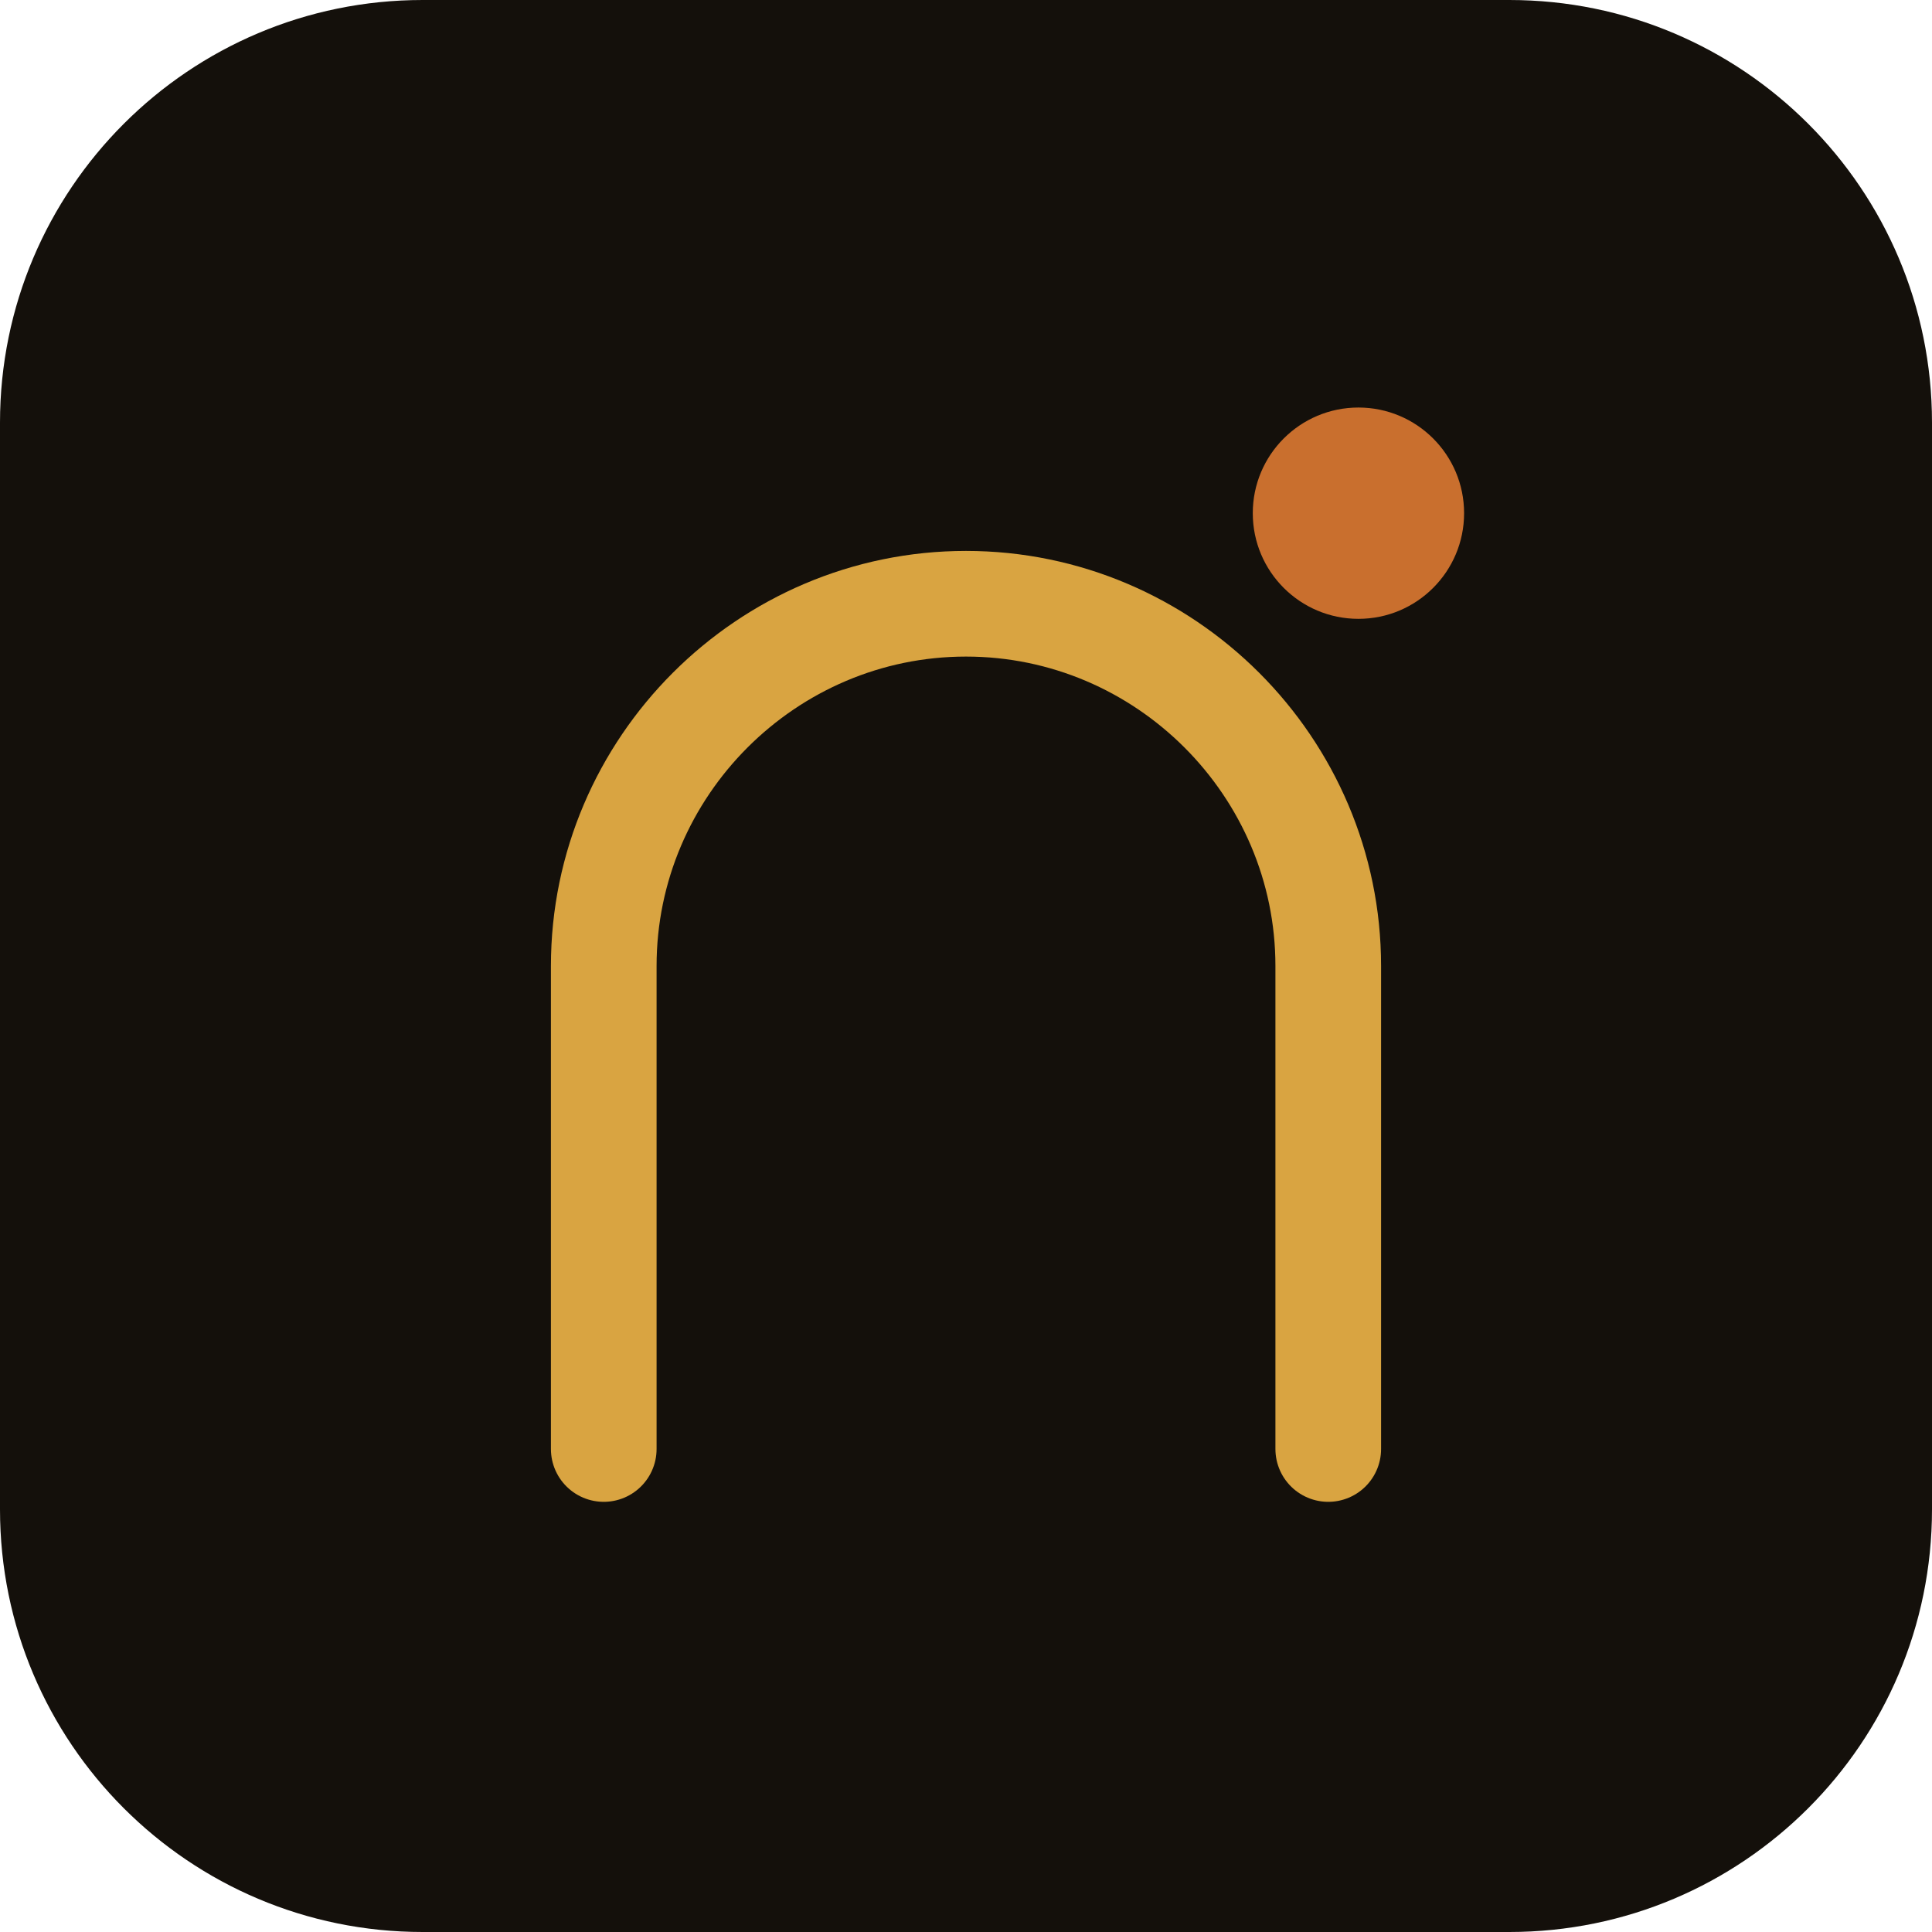
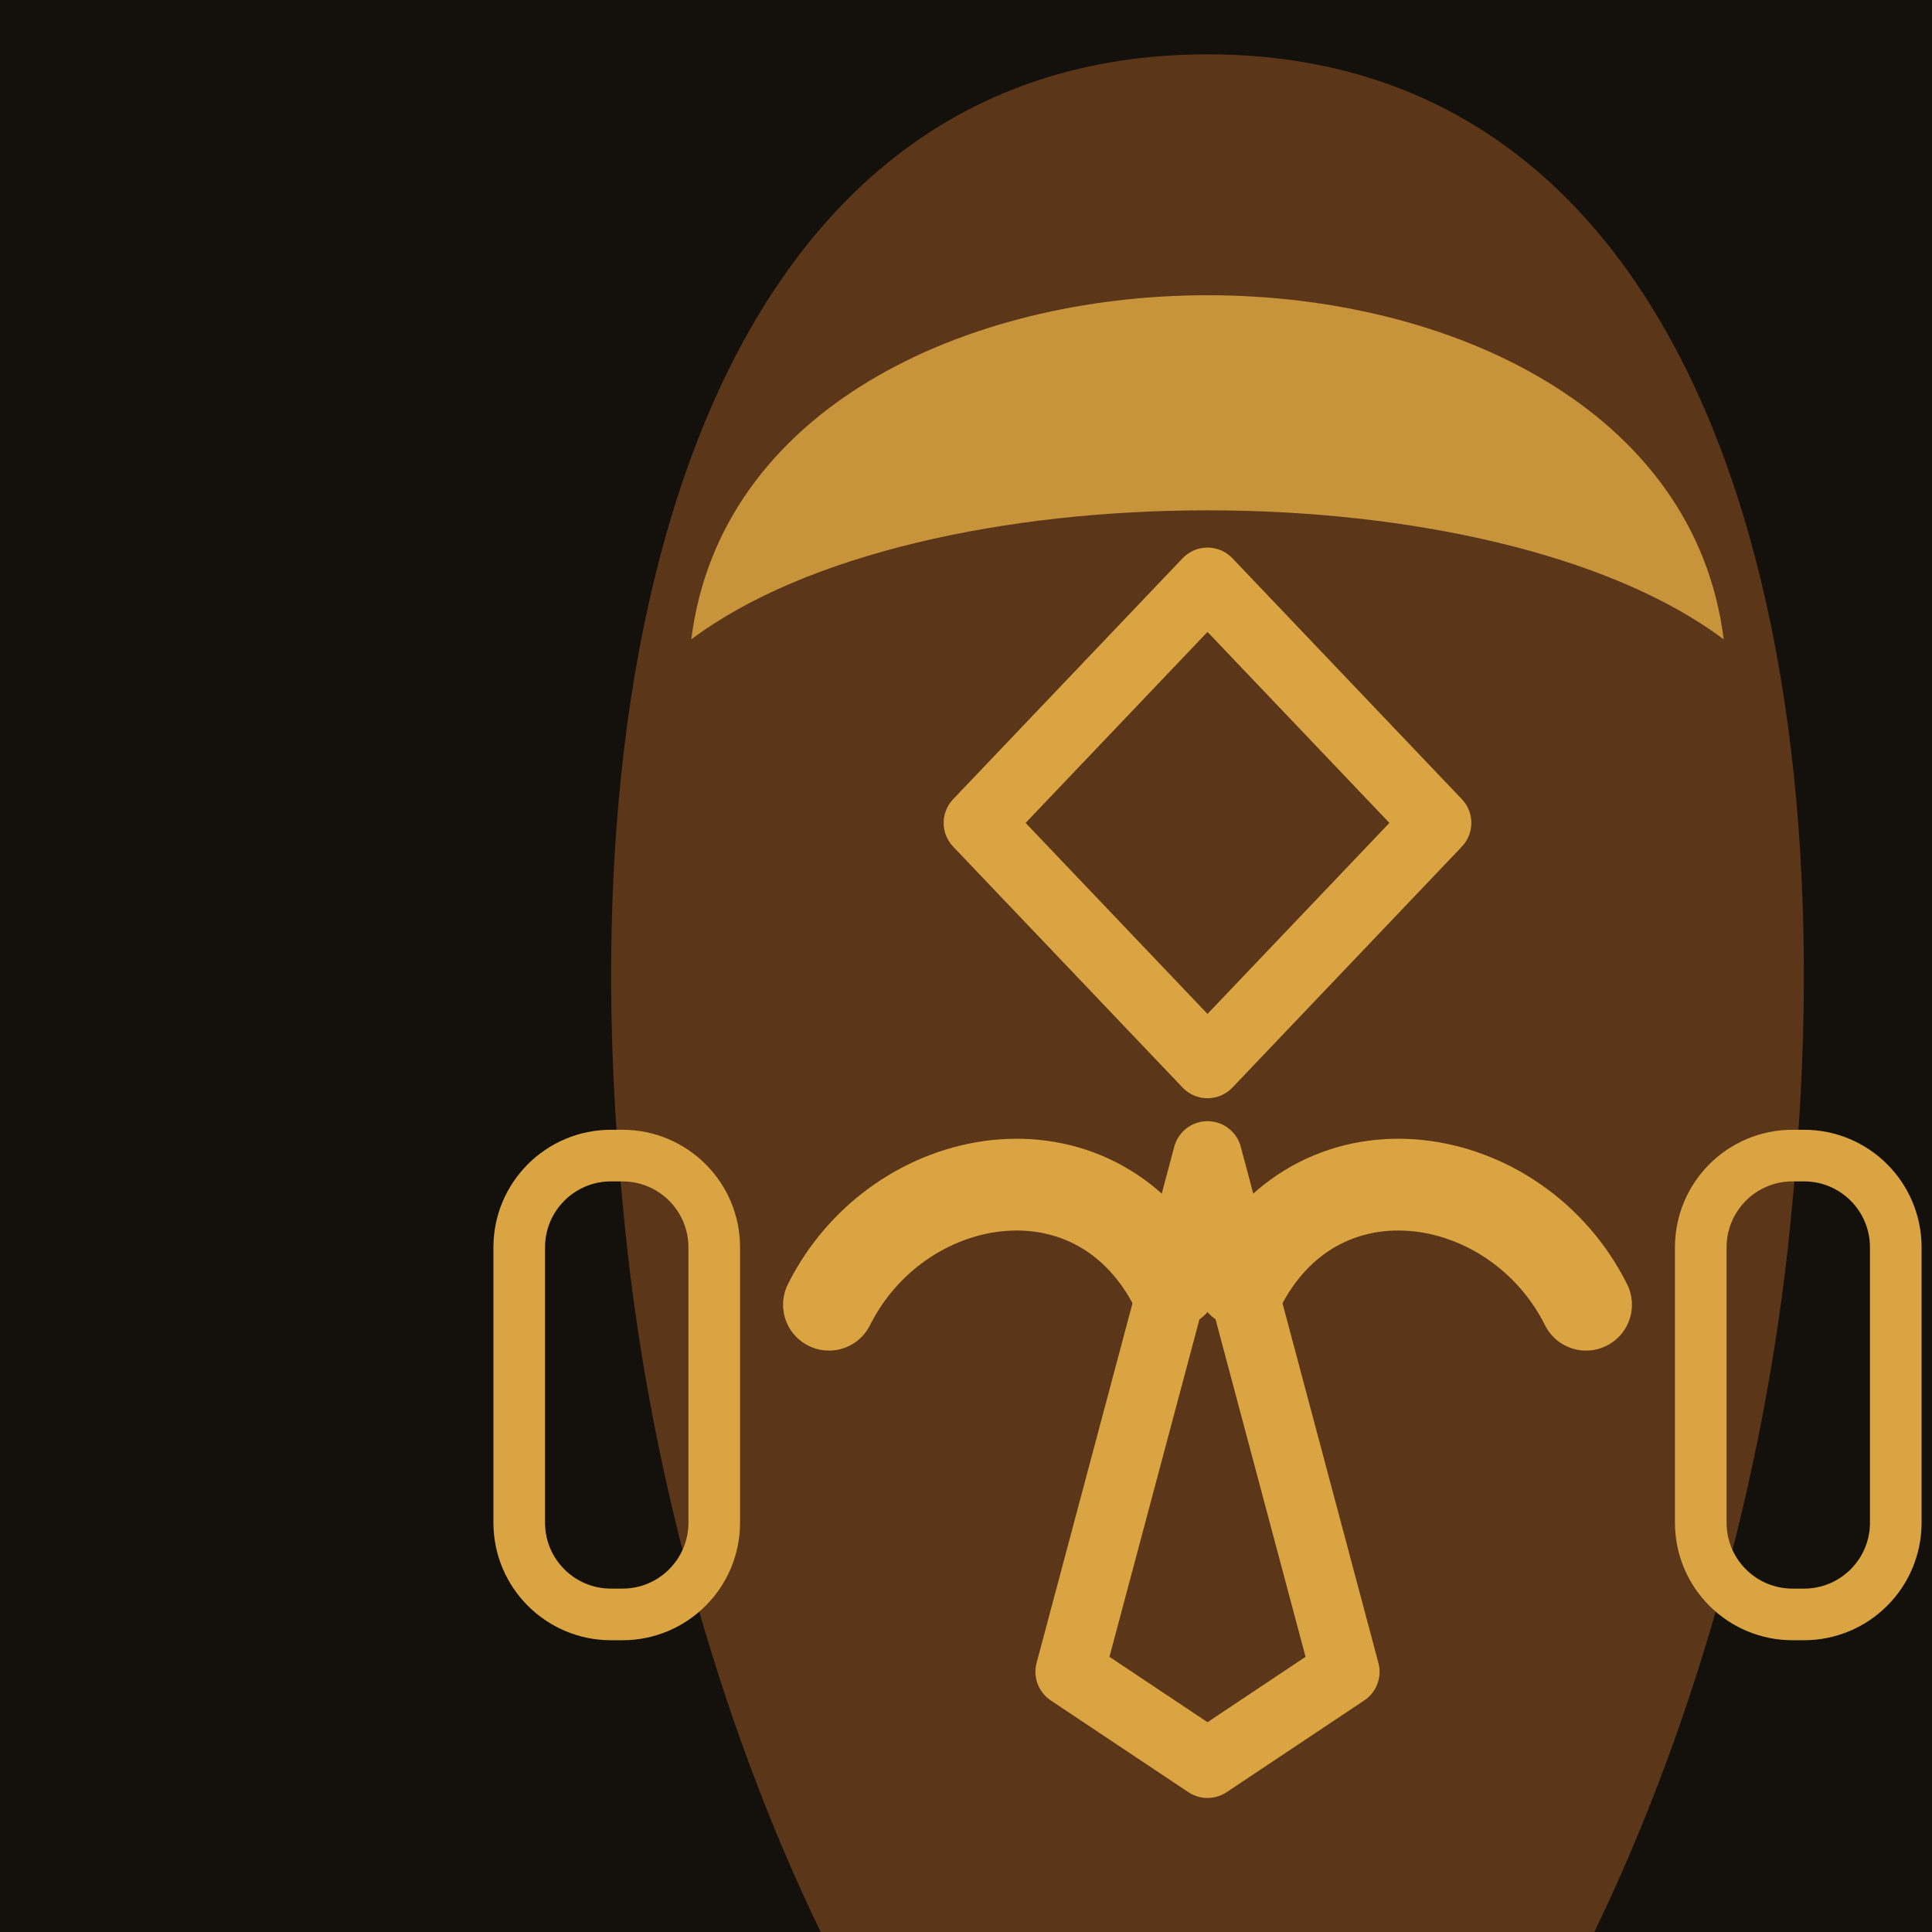
- <svg xmlns="http://www.w3.org/2000/svg" viewBox="0 0 64 64">
-   <rect width="64" height="64" rx="14" fill="#14100B" />
-   <path d="M20 48V32c0-6.6 5.4-12 12-12s12 5.4 12 12v16" fill="none" stroke="#D9A441" stroke-width="3.5" stroke-linecap="round" />
-   <circle cx="45" cy="17" r="3.5" fill="#C96F2E" />
+ <svg xmlns="http://www.w3.org/2000/svg" viewBox="0 0 64 64" width="64" height="64" role="img" aria-label="Prince Edja">
+   <rect width="64" height="64" fill="#14100B" />
+   <g transform="translate(11.5 -2) scale(0.19)">
+     <path d="M150 20C235 20 262 118 252 220 244 310 202 400 150 428 98 400 56 310 48 220 38 118 65 20 150 20Z" fill="#C96F2E" fill-opacity="0.4" />
+     <g fill="none" stroke="#D9A441" stroke-width="9" stroke-linejoin="round" stroke-linecap="round">
+       <rect x="30" y="212" width="34" height="80" rx="16" />
+       <rect x="236" y="212" width="34" height="80" rx="16" />
+       <path d="M60 122C70 42 230 42 240 122 200 92 100 92 60 122Z" fill="#D9A441" fill-opacity="0.85" stroke="none" />
+       <path d="M150 112 190 154 150 196 110 154Z" stroke-width="12" />
+       <path d="M84 238C96 214 130 208 144 234" stroke-width="16" />
+       <path d="M216 238C204 214 170 208 156 234" stroke-width="16" />
+       <path d="M150 212 174 302 150 318 126 302Z" stroke-width="12" />
+     </g>
+   </g>
</svg>
